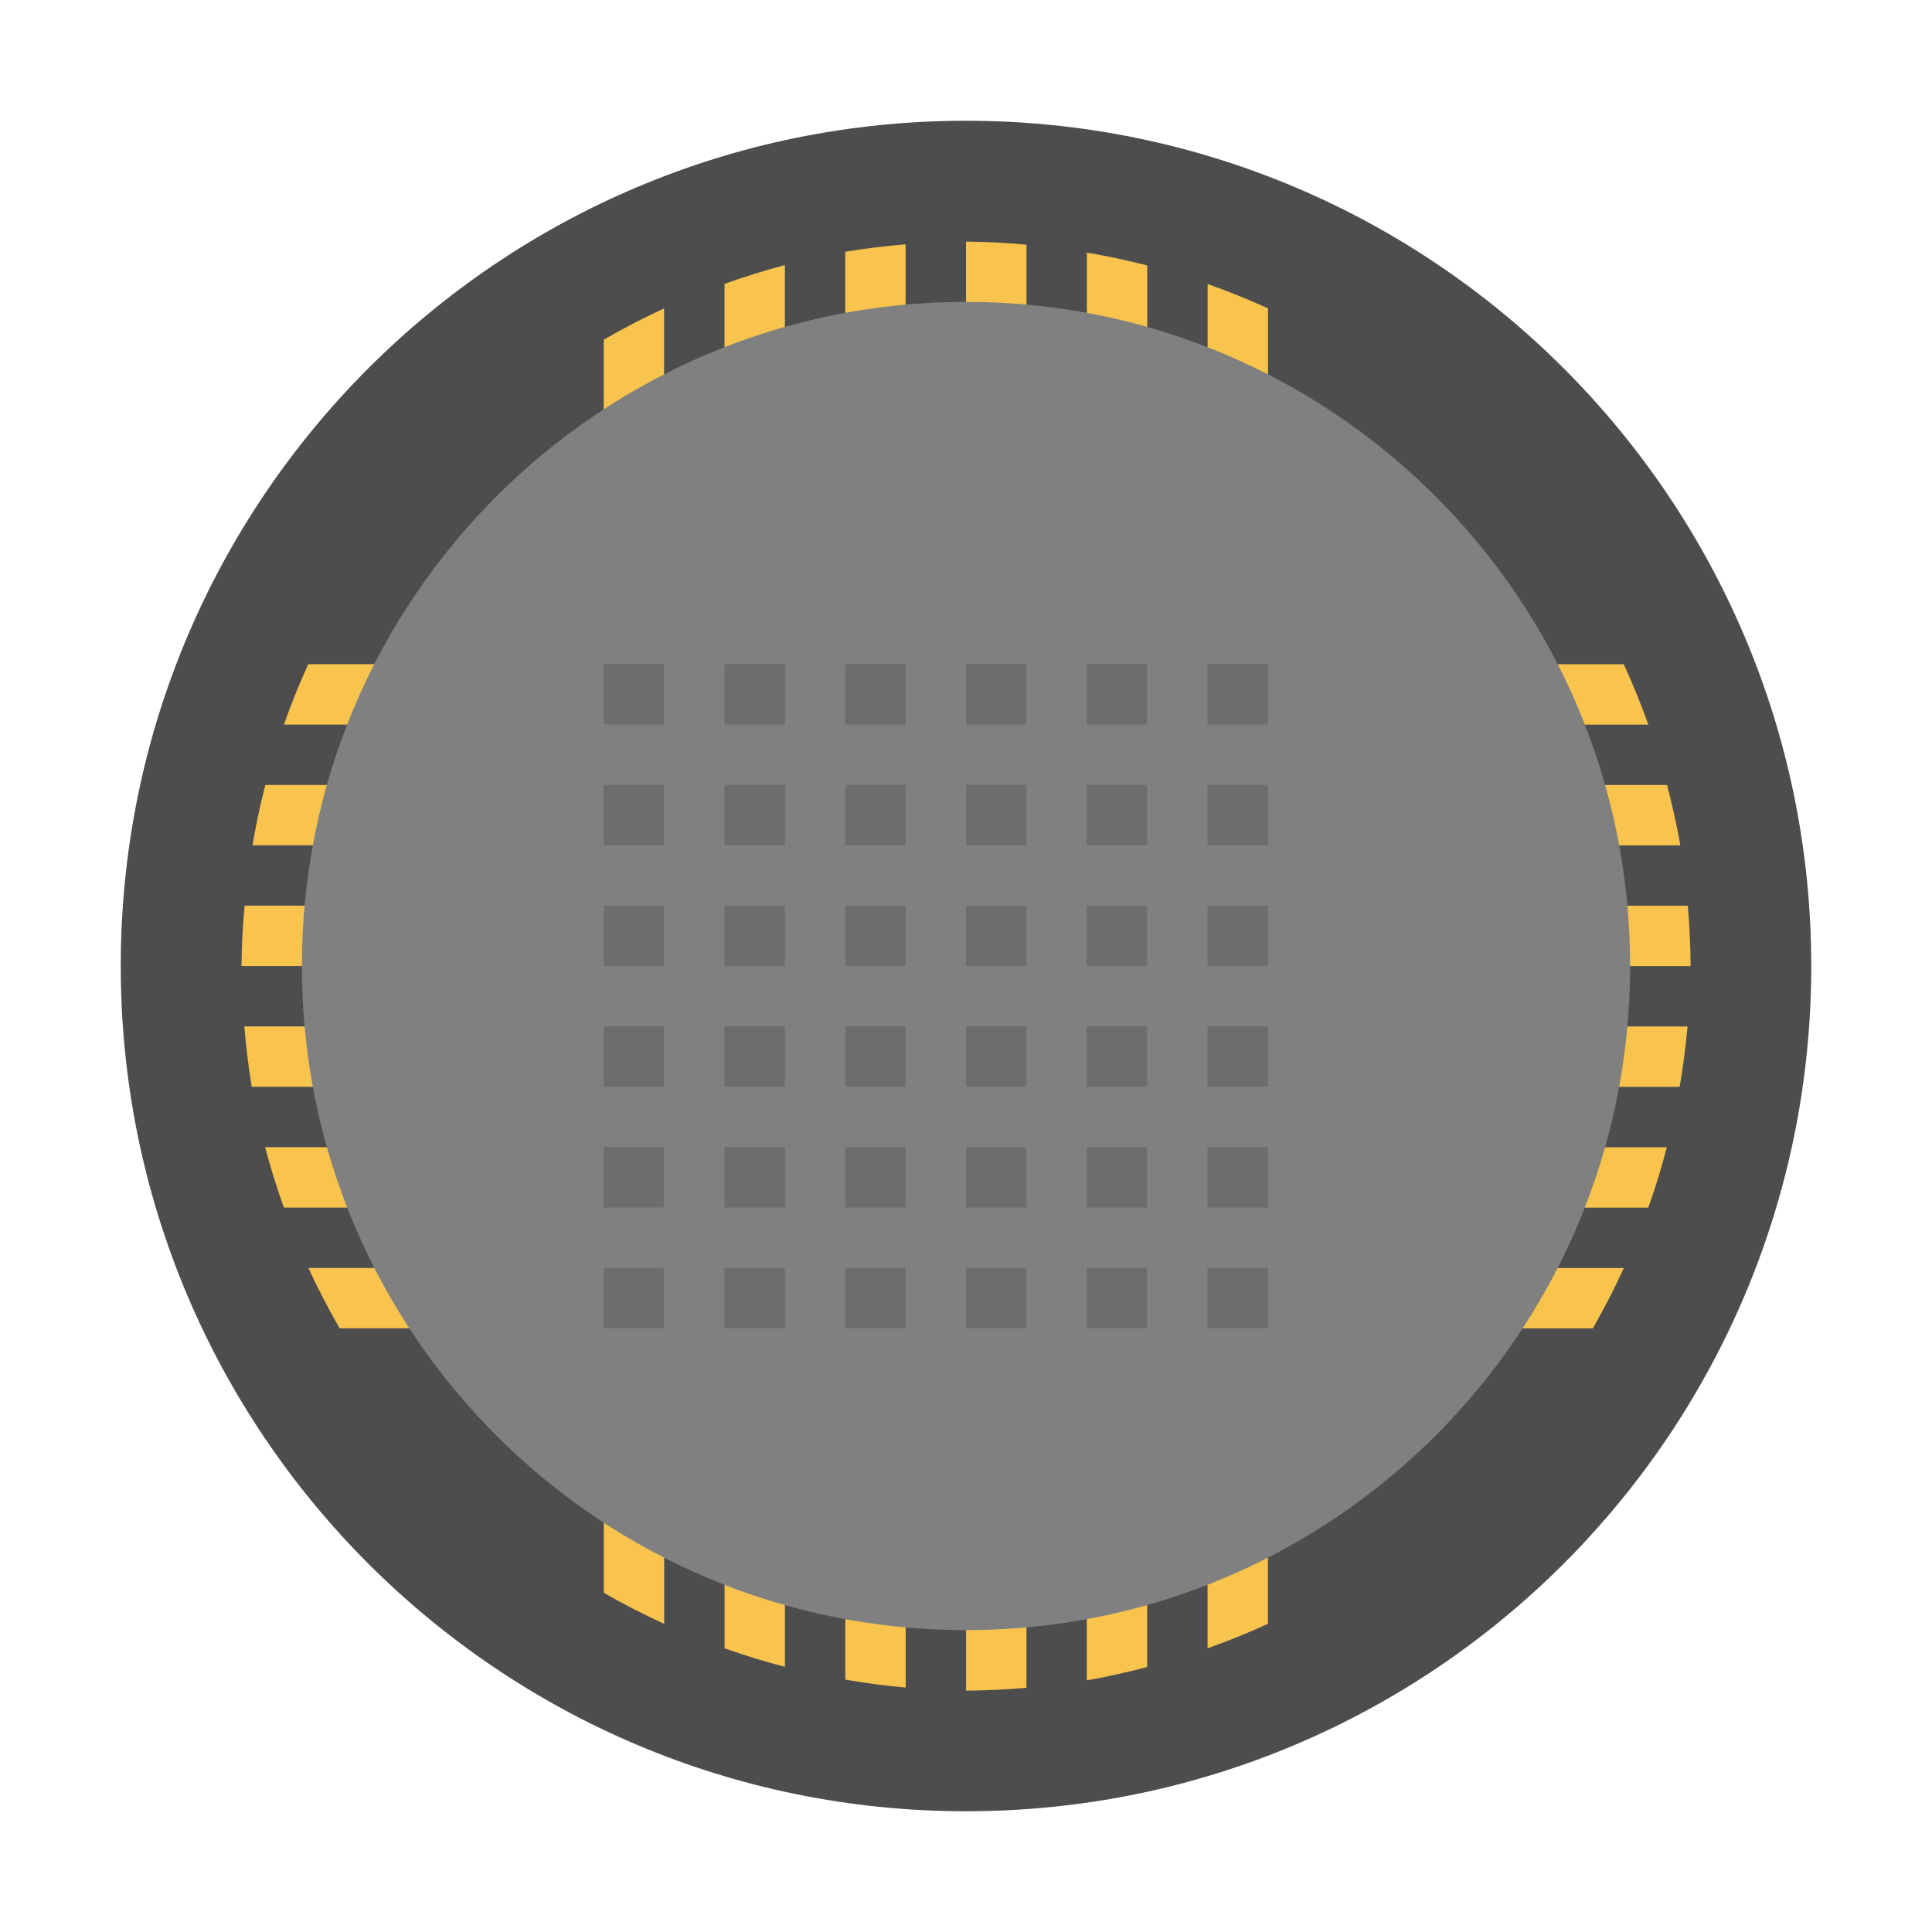
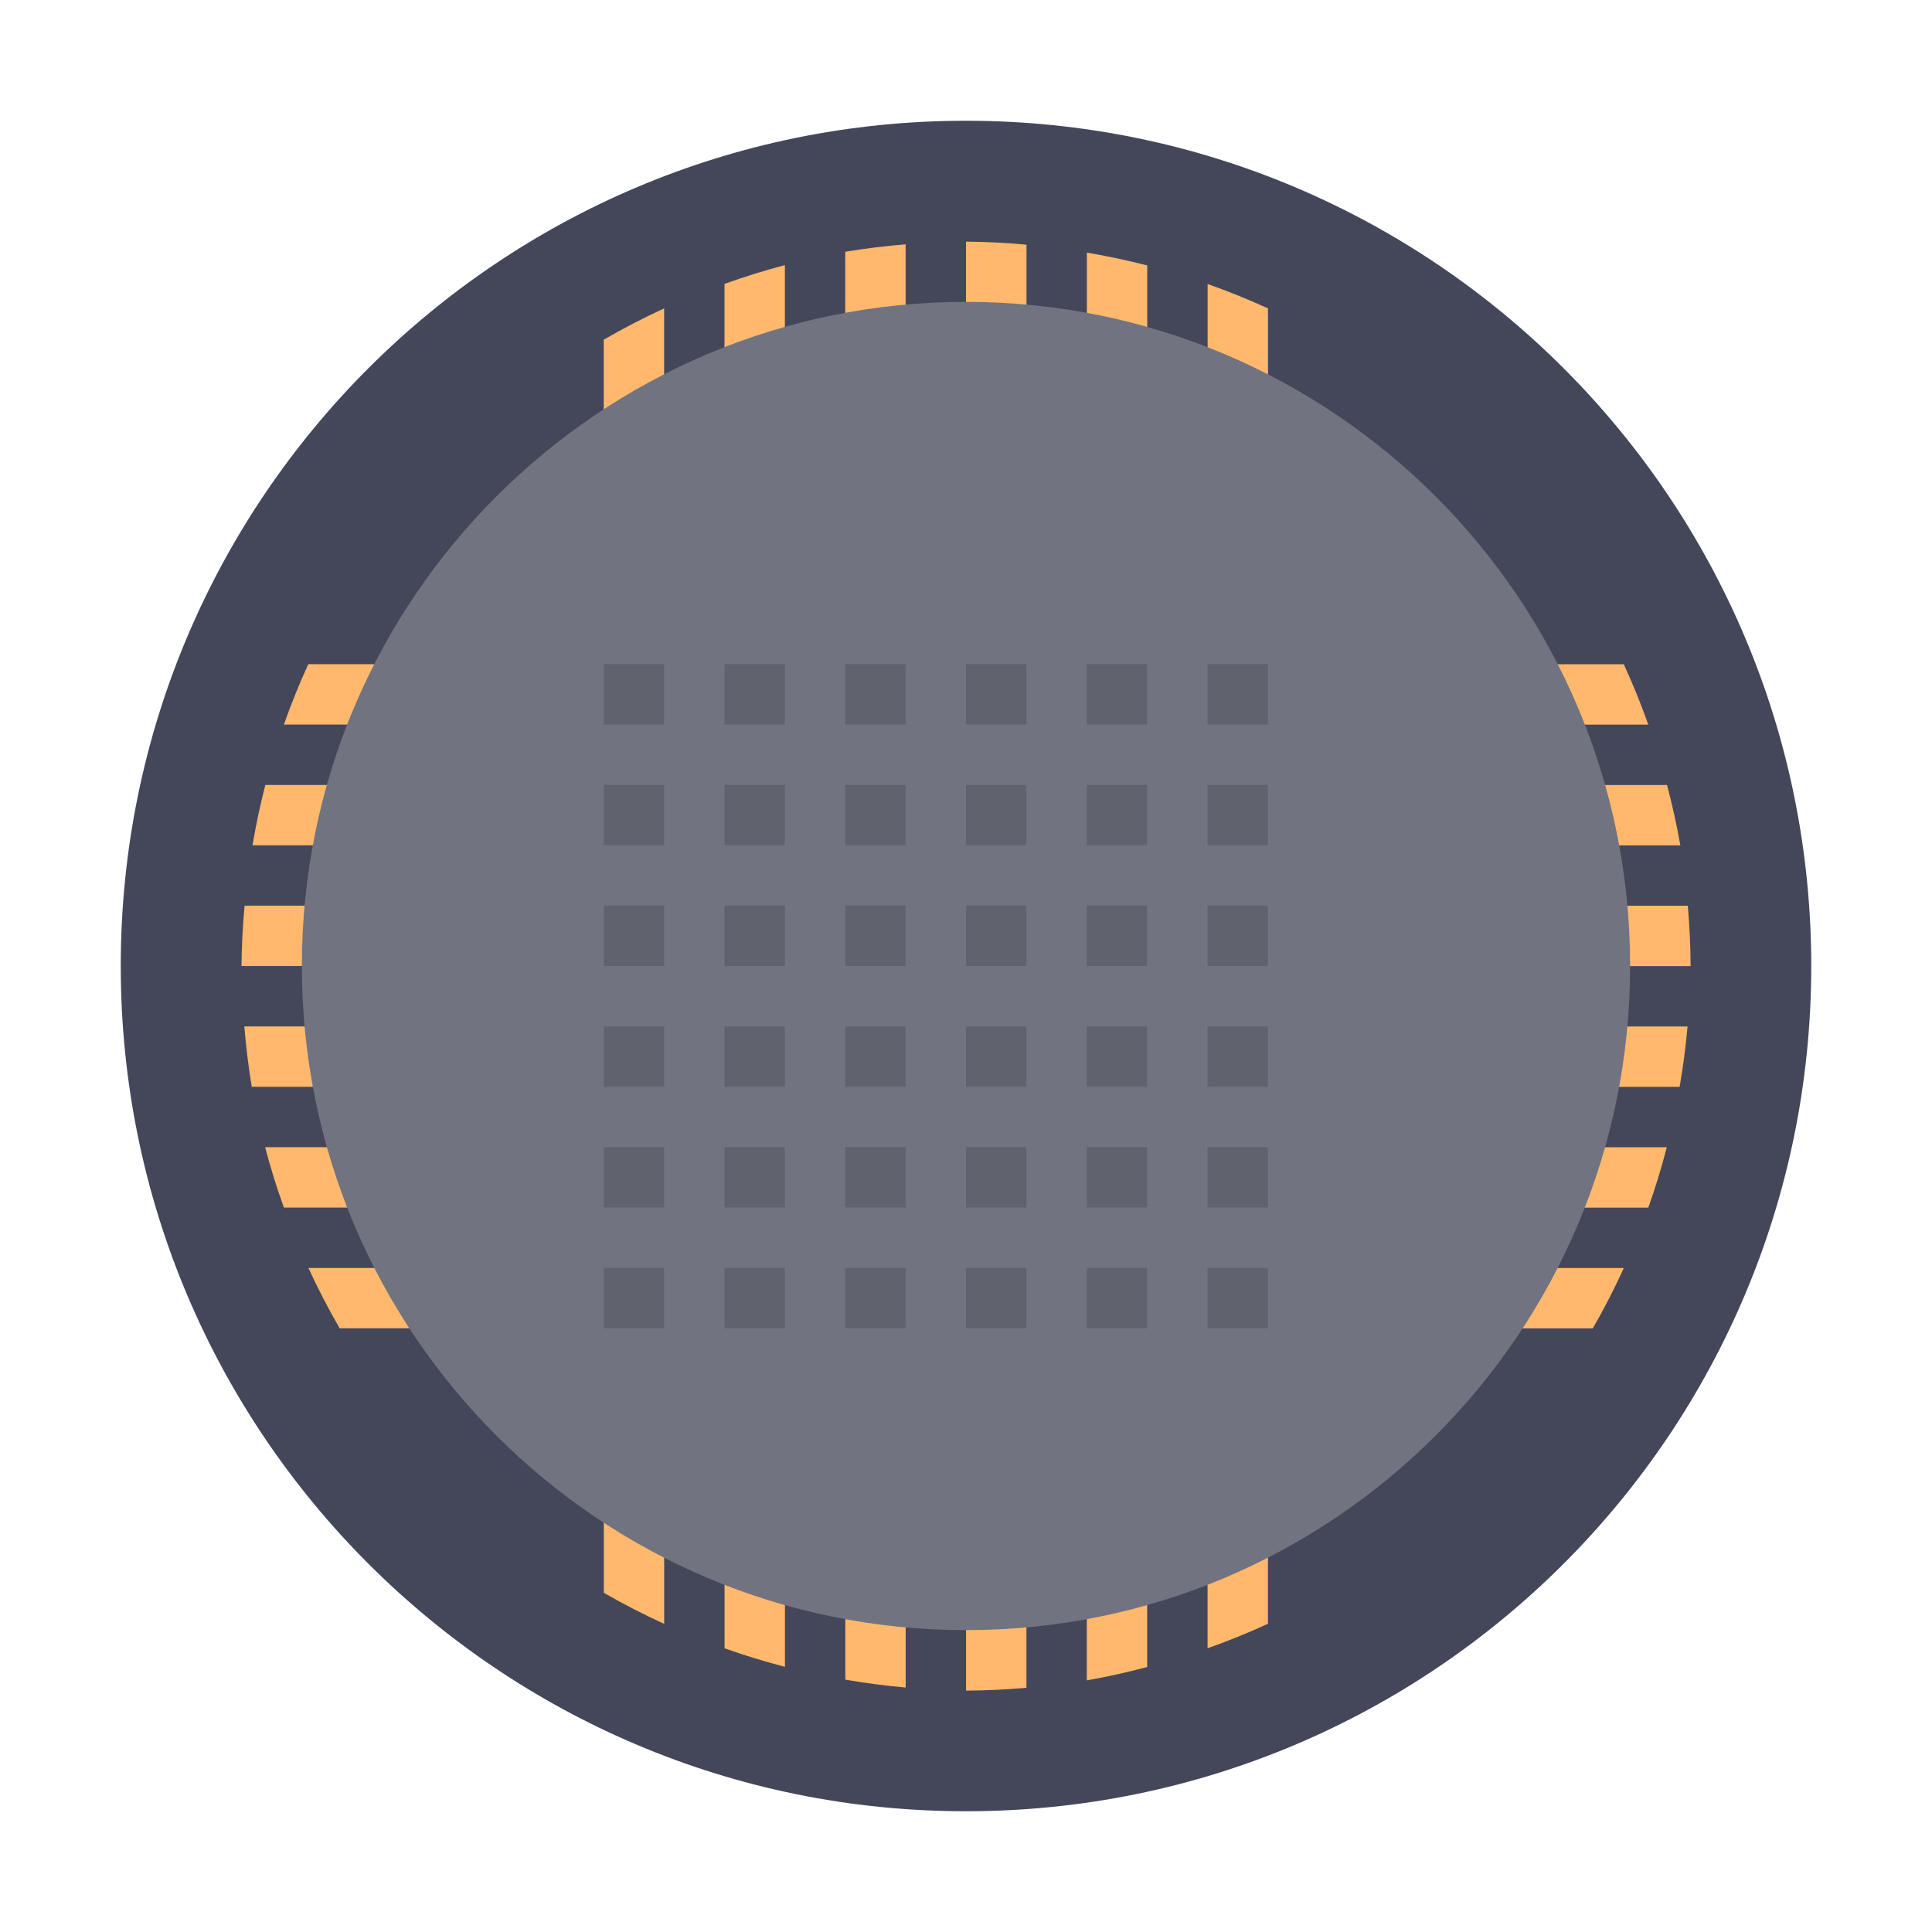
- <svg xmlns="http://www.w3.org/2000/svg" width="32" height="32" version="1">
-   <circle cx="16" cy="16" r="14" fill="#4d4d4d" stroke-width=".519" style="paint-order:stroke fill markers" />
-   <path d="m16 4v7h-1v-6.953a12 12 0 0 0-1 0.123v6.83h-1v-6.609a12 12 0 0 0-1 0.311v6.299h-1v-5.893a12 12 0 0 0-1 0.518v5.375h-4.894a12 12 0 0 0-0.404 1h5.299v1h-5.606a12 12 0 0 0-0.213 1h5.818v1h-5.949a12 12 0 0 0-0.051 1h6v1h-5.953a12 12 0 0 0 0.123 1h5.83v1h-5.609a12 12 0 0 0 0.311 1h5.299v1h-4.893a12 12 0 0 0 0.518 1h4.375v4.381a12 12 0 0 0 1 0.514v-4.894h1v5.299a12 12 0 0 0 1 0.307v-5.606h1v5.818a12 12 0 0 0 1 0.131v-5.949h1v6a12 12 0 0 0 1-0.047v-5.953h1v5.83a12 12 0 0 0 1-0.221v-5.609h1v5.299a12 12 0 0 0 1-0.406v-4.893h5.381a12 12 0 0 0 0.514-1h-5.894v-1h6.299a12 12 0 0 0 0.307-1h-6.606v-1h6.818a12 12 0 0 0 0.131-1h-6.949v-1h7a12 12 0 0 0-0.047-1h-6.953v-1h6.83a12 12 0 0 0-0.221-1h-6.609v-1h6.299a12 12 0 0 0-0.406-1h-5.893v-5.894a12 12 0 0 0-1-0.404v6.299h-1v-6.606a12 12 0 0 0-1-0.213v6.818h-1v-6.949a12 12 0 0 0-1-0.051zm-5 8h1v1h-1v-1zm2 0h1v1h-1v-1zm2 0h1v1h-1v-1zm2 0h1v1h-1v-1zm2 0h1v1h-1v-1zm-8 2h1v1h-1v-1zm2 0h1v1h-1v-1zm2 0h1v1h-1v-1zm2 0h1v1h-1v-1zm2 0h1v1h-1v-1zm-8 2h1v1h-1v-1zm2 0h1v1h-1v-1zm2 0h1v1h-1v-1zm2 0h1v1h-1v-1zm2 0h1v1h-1v-1zm-8 2h1v1h-1v-1zm2 0h1v1h-1v-1zm2 0h1v1h-1v-1zm2 0h1v1h-1v-1zm2 0h1v1h-1v-1zm-8 2h1v1h-1v-1zm2 0h1v1h-1v-1zm2 0h1v1h-1v-1zm2 0h1v1h-1v-1zm2 0h1v1h-1v-1z" fill="#f8c44e" style="paint-order:stroke fill markers" />
-   <circle cx="16" cy="16" r="11" fill="#808080" stroke-width=".407" style="paint-order:stroke fill markers" />
-   <g>
-     <rect x="10" y="11" width="1" height="1" opacity=".15" style="paint-order:stroke fill markers" />
-     <rect x="12" y="11" width="1" height="1" opacity=".15" style="paint-order:stroke fill markers" />
-     <rect x="14" y="11" width="1" height="1" opacity=".15" style="paint-order:stroke fill markers" />
-     <rect x="16" y="11" width="1" height="1" opacity=".15" style="paint-order:stroke fill markers" />
-     <rect x="18" y="11" width="1" height="1" opacity=".15" style="paint-order:stroke fill markers" />
-     <rect x="20" y="11" width="1" height="1" opacity=".15" style="paint-order:stroke fill markers" />
-     <rect x="10" y="13" width="1" height="1" opacity=".15" style="paint-order:stroke fill markers" />
-     <rect x="12" y="13" width="1" height="1" opacity=".15" style="paint-order:stroke fill markers" />
-     <rect x="14" y="13" width="1" height="1" opacity=".15" style="paint-order:stroke fill markers" />
-     <rect x="16" y="13" width="1" height="1" opacity=".15" style="paint-order:stroke fill markers" />
-     <rect x="18" y="13" width="1" height="1" opacity=".15" style="paint-order:stroke fill markers" />
-     <rect x="20" y="13" width="1" height="1" opacity=".15" style="paint-order:stroke fill markers" />
-     <rect x="10" y="15" width="1" height="1" opacity=".15" style="paint-order:stroke fill markers" />
-     <rect x="12" y="15" width="1" height="1" opacity=".15" style="paint-order:stroke fill markers" />
-     <rect x="14" y="15" width="1" height="1" opacity=".15" style="paint-order:stroke fill markers" />
-     <rect x="16" y="15" width="1" height="1" opacity=".15" style="paint-order:stroke fill markers" />
-     <rect x="18" y="15" width="1" height="1" opacity=".15" style="paint-order:stroke fill markers" />
-     <rect x="20" y="15" width="1" height="1" opacity=".15" style="paint-order:stroke fill markers" />
-     <rect x="10" y="17" width="1" height="1" opacity=".15" style="paint-order:stroke fill markers" />
-     <rect x="12" y="17" width="1" height="1" opacity=".15" style="paint-order:stroke fill markers" />
-     <rect x="14" y="17" width="1" height="1" opacity=".15" style="paint-order:stroke fill markers" />
-     <rect x="16" y="17" width="1" height="1" opacity=".15" style="paint-order:stroke fill markers" />
-     <rect x="18" y="17" width="1" height="1" opacity=".15" style="paint-order:stroke fill markers" />
-     <rect x="20" y="17" width="1" height="1" opacity=".15" style="paint-order:stroke fill markers" />
-     <rect x="10" y="19" width="1" height="1" opacity=".15" style="paint-order:stroke fill markers" />
-     <rect x="12" y="19" width="1" height="1" opacity=".15" style="paint-order:stroke fill markers" />
-     <rect x="14" y="19" width="1" height="1" opacity=".15" style="paint-order:stroke fill markers" />
-     <rect x="16" y="19" width="1" height="1" opacity=".15" style="paint-order:stroke fill markers" />
-     <rect x="18" y="19" width="1" height="1" opacity=".15" style="paint-order:stroke fill markers" />
-     <rect x="20" y="19" width="1" height="1" opacity=".15" style="paint-order:stroke fill markers" />
-     <rect x="10" y="21" width="1" height="1" opacity=".15" style="paint-order:stroke fill markers" />
-     <rect x="12" y="21" width="1" height="1" opacity=".15" style="paint-order:stroke fill markers" />
-     <rect x="14" y="21" width="1" height="1" opacity=".15" style="paint-order:stroke fill markers" />
-     <rect x="16" y="21" width="1" height="1" opacity=".15" style="paint-order:stroke fill markers" />
-     <rect x="18" y="21" width="1" height="1" opacity=".15" style="paint-order:stroke fill markers" />
-     <rect x="20" y="21" width="1" height="1" opacity=".15" style="paint-order:stroke fill markers" />
+ <svg xmlns="http://www.w3.org/2000/svg" width="32" height="32" version="1" id="svg317">
+   <defs id="defs321" />
+   <circle cx="16" cy="16" r="14" fill="#44475a" stroke-width=".519" style="paint-order:stroke fill markers" id="circle237" />
+   <path d="m16 4v7h-1v-6.953a12 12 0 0 0-1 0.123v6.83h-1v-6.609a12 12 0 0 0-1 0.311v6.299h-1v-5.893a12 12 0 0 0-1 0.518v5.375h-4.894a12 12 0 0 0-0.404 1h5.299v1h-5.606a12 12 0 0 0-0.213 1h5.818v1h-5.949a12 12 0 0 0-0.051 1h6v1h-5.953a12 12 0 0 0 0.123 1h5.83v1h-5.609a12 12 0 0 0 0.311 1h5.299v1h-4.893a12 12 0 0 0 0.518 1h4.375v4.381a12 12 0 0 0 1 0.514v-4.894h1v5.299a12 12 0 0 0 1 0.307v-5.606h1v5.818a12 12 0 0 0 1 0.131v-5.949h1v6a12 12 0 0 0 1-0.047v-5.953h1v5.83a12 12 0 0 0 1-0.221v-5.609h1v5.299a12 12 0 0 0 1-0.406v-4.893h5.381a12 12 0 0 0 0.514-1h-5.894v-1h6.299a12 12 0 0 0 0.307-1h-6.606v-1h6.818a12 12 0 0 0 0.131-1h-6.949v-1h7a12 12 0 0 0-0.047-1h-6.953v-1h6.83a12 12 0 0 0-0.221-1h-6.609v-1h6.299a12 12 0 0 0-0.406-1h-5.893v-5.894a12 12 0 0 0-1-0.404v6.299h-1v-6.606a12 12 0 0 0-1-0.213v6.818h-1v-6.949a12 12 0 0 0-1-0.051zm-5 8h1v1h-1v-1zm2 0h1v1h-1v-1zm2 0h1v1h-1v-1zm2 0h1v1h-1v-1zm2 0h1v1h-1v-1zm-8 2h1v1h-1v-1zm2 0h1v1h-1v-1zm2 0h1v1h-1v-1zm2 0h1v1h-1v-1zm2 0h1v1h-1v-1zm-8 2h1v1h-1v-1zm2 0h1v1h-1v-1zm2 0h1v1h-1v-1zm2 0h1v1h-1v-1zm2 0h1v1h-1v-1zm-8 2h1v1h-1v-1zm2 0h1v1h-1v-1zm2 0h1v1h-1v-1zm2 0h1v1h-1v-1zm2 0h1v1h-1v-1zm-8 2h1v1h-1v-1zm2 0h1v1h-1v-1zm2 0h1v1h-1v-1zm2 0h1v1h-1v-1zm2 0h1v1h-1v-1z" fill="#f8c44e" style="paint-order:stroke fill markers;fill:#ffb86c" id="path239" />
+   <circle cx="16" cy="16" r="11" fill="#717380" stroke-width=".407" style="paint-order:stroke fill markers" id="circle241" />
+   <g id="g315">
+     <rect x="10" y="11" width="1" height="1" opacity=".15" style="paint-order:stroke fill markers" id="rect243" />
+     <rect x="12" y="11" width="1" height="1" opacity=".15" style="paint-order:stroke fill markers" id="rect245" />
+     <rect x="14" y="11" width="1" height="1" opacity=".15" style="paint-order:stroke fill markers" id="rect247" />
+     <rect x="16" y="11" width="1" height="1" opacity=".15" style="paint-order:stroke fill markers" id="rect249" />
+     <rect x="18" y="11" width="1" height="1" opacity=".15" style="paint-order:stroke fill markers" id="rect251" />
+     <rect x="20" y="11" width="1" height="1" opacity=".15" style="paint-order:stroke fill markers" id="rect253" />
+     <rect x="10" y="13" width="1" height="1" opacity=".15" style="paint-order:stroke fill markers" id="rect255" />
+     <rect x="12" y="13" width="1" height="1" opacity=".15" style="paint-order:stroke fill markers" id="rect257" />
+     <rect x="14" y="13" width="1" height="1" opacity=".15" style="paint-order:stroke fill markers" id="rect259" />
+     <rect x="16" y="13" width="1" height="1" opacity=".15" style="paint-order:stroke fill markers" id="rect261" />
+     <rect x="18" y="13" width="1" height="1" opacity=".15" style="paint-order:stroke fill markers" id="rect263" />
+     <rect x="20" y="13" width="1" height="1" opacity=".15" style="paint-order:stroke fill markers" id="rect265" />
+     <rect x="10" y="15" width="1" height="1" opacity=".15" style="paint-order:stroke fill markers" id="rect267" />
+     <rect x="12" y="15" width="1" height="1" opacity=".15" style="paint-order:stroke fill markers" id="rect269" />
+     <rect x="14" y="15" width="1" height="1" opacity=".15" style="paint-order:stroke fill markers" id="rect271" />
+     <rect x="16" y="15" width="1" height="1" opacity=".15" style="paint-order:stroke fill markers" id="rect273" />
+     <rect x="18" y="15" width="1" height="1" opacity=".15" style="paint-order:stroke fill markers" id="rect275" />
+     <rect x="20" y="15" width="1" height="1" opacity=".15" style="paint-order:stroke fill markers" id="rect277" />
+     <rect x="10" y="17" width="1" height="1" opacity=".15" style="paint-order:stroke fill markers" id="rect279" />
+     <rect x="12" y="17" width="1" height="1" opacity=".15" style="paint-order:stroke fill markers" id="rect281" />
+     <rect x="14" y="17" width="1" height="1" opacity=".15" style="paint-order:stroke fill markers" id="rect283" />
+     <rect x="16" y="17" width="1" height="1" opacity=".15" style="paint-order:stroke fill markers" id="rect285" />
+     <rect x="18" y="17" width="1" height="1" opacity=".15" style="paint-order:stroke fill markers" id="rect287" />
+     <rect x="20" y="17" width="1" height="1" opacity=".15" style="paint-order:stroke fill markers" id="rect289" />
+     <rect x="10" y="19" width="1" height="1" opacity=".15" style="paint-order:stroke fill markers" id="rect291" />
+     <rect x="12" y="19" width="1" height="1" opacity=".15" style="paint-order:stroke fill markers" id="rect293" />
+     <rect x="14" y="19" width="1" height="1" opacity=".15" style="paint-order:stroke fill markers" id="rect295" />
+     <rect x="16" y="19" width="1" height="1" opacity=".15" style="paint-order:stroke fill markers" id="rect297" />
+     <rect x="18" y="19" width="1" height="1" opacity=".15" style="paint-order:stroke fill markers" id="rect299" />
+     <rect x="20" y="19" width="1" height="1" opacity=".15" style="paint-order:stroke fill markers" id="rect301" />
+     <rect x="10" y="21" width="1" height="1" opacity=".15" style="paint-order:stroke fill markers" id="rect303" />
+     <rect x="12" y="21" width="1" height="1" opacity=".15" style="paint-order:stroke fill markers" id="rect305" />
+     <rect x="14" y="21" width="1" height="1" opacity=".15" style="paint-order:stroke fill markers" id="rect307" />
+     <rect x="16" y="21" width="1" height="1" opacity=".15" style="paint-order:stroke fill markers" id="rect309" />
+     <rect x="18" y="21" width="1" height="1" opacity=".15" style="paint-order:stroke fill markers" id="rect311" />
+     <rect x="20" y="21" width="1" height="1" opacity=".15" style="paint-order:stroke fill markers" id="rect313" />
  </g>
</svg>
